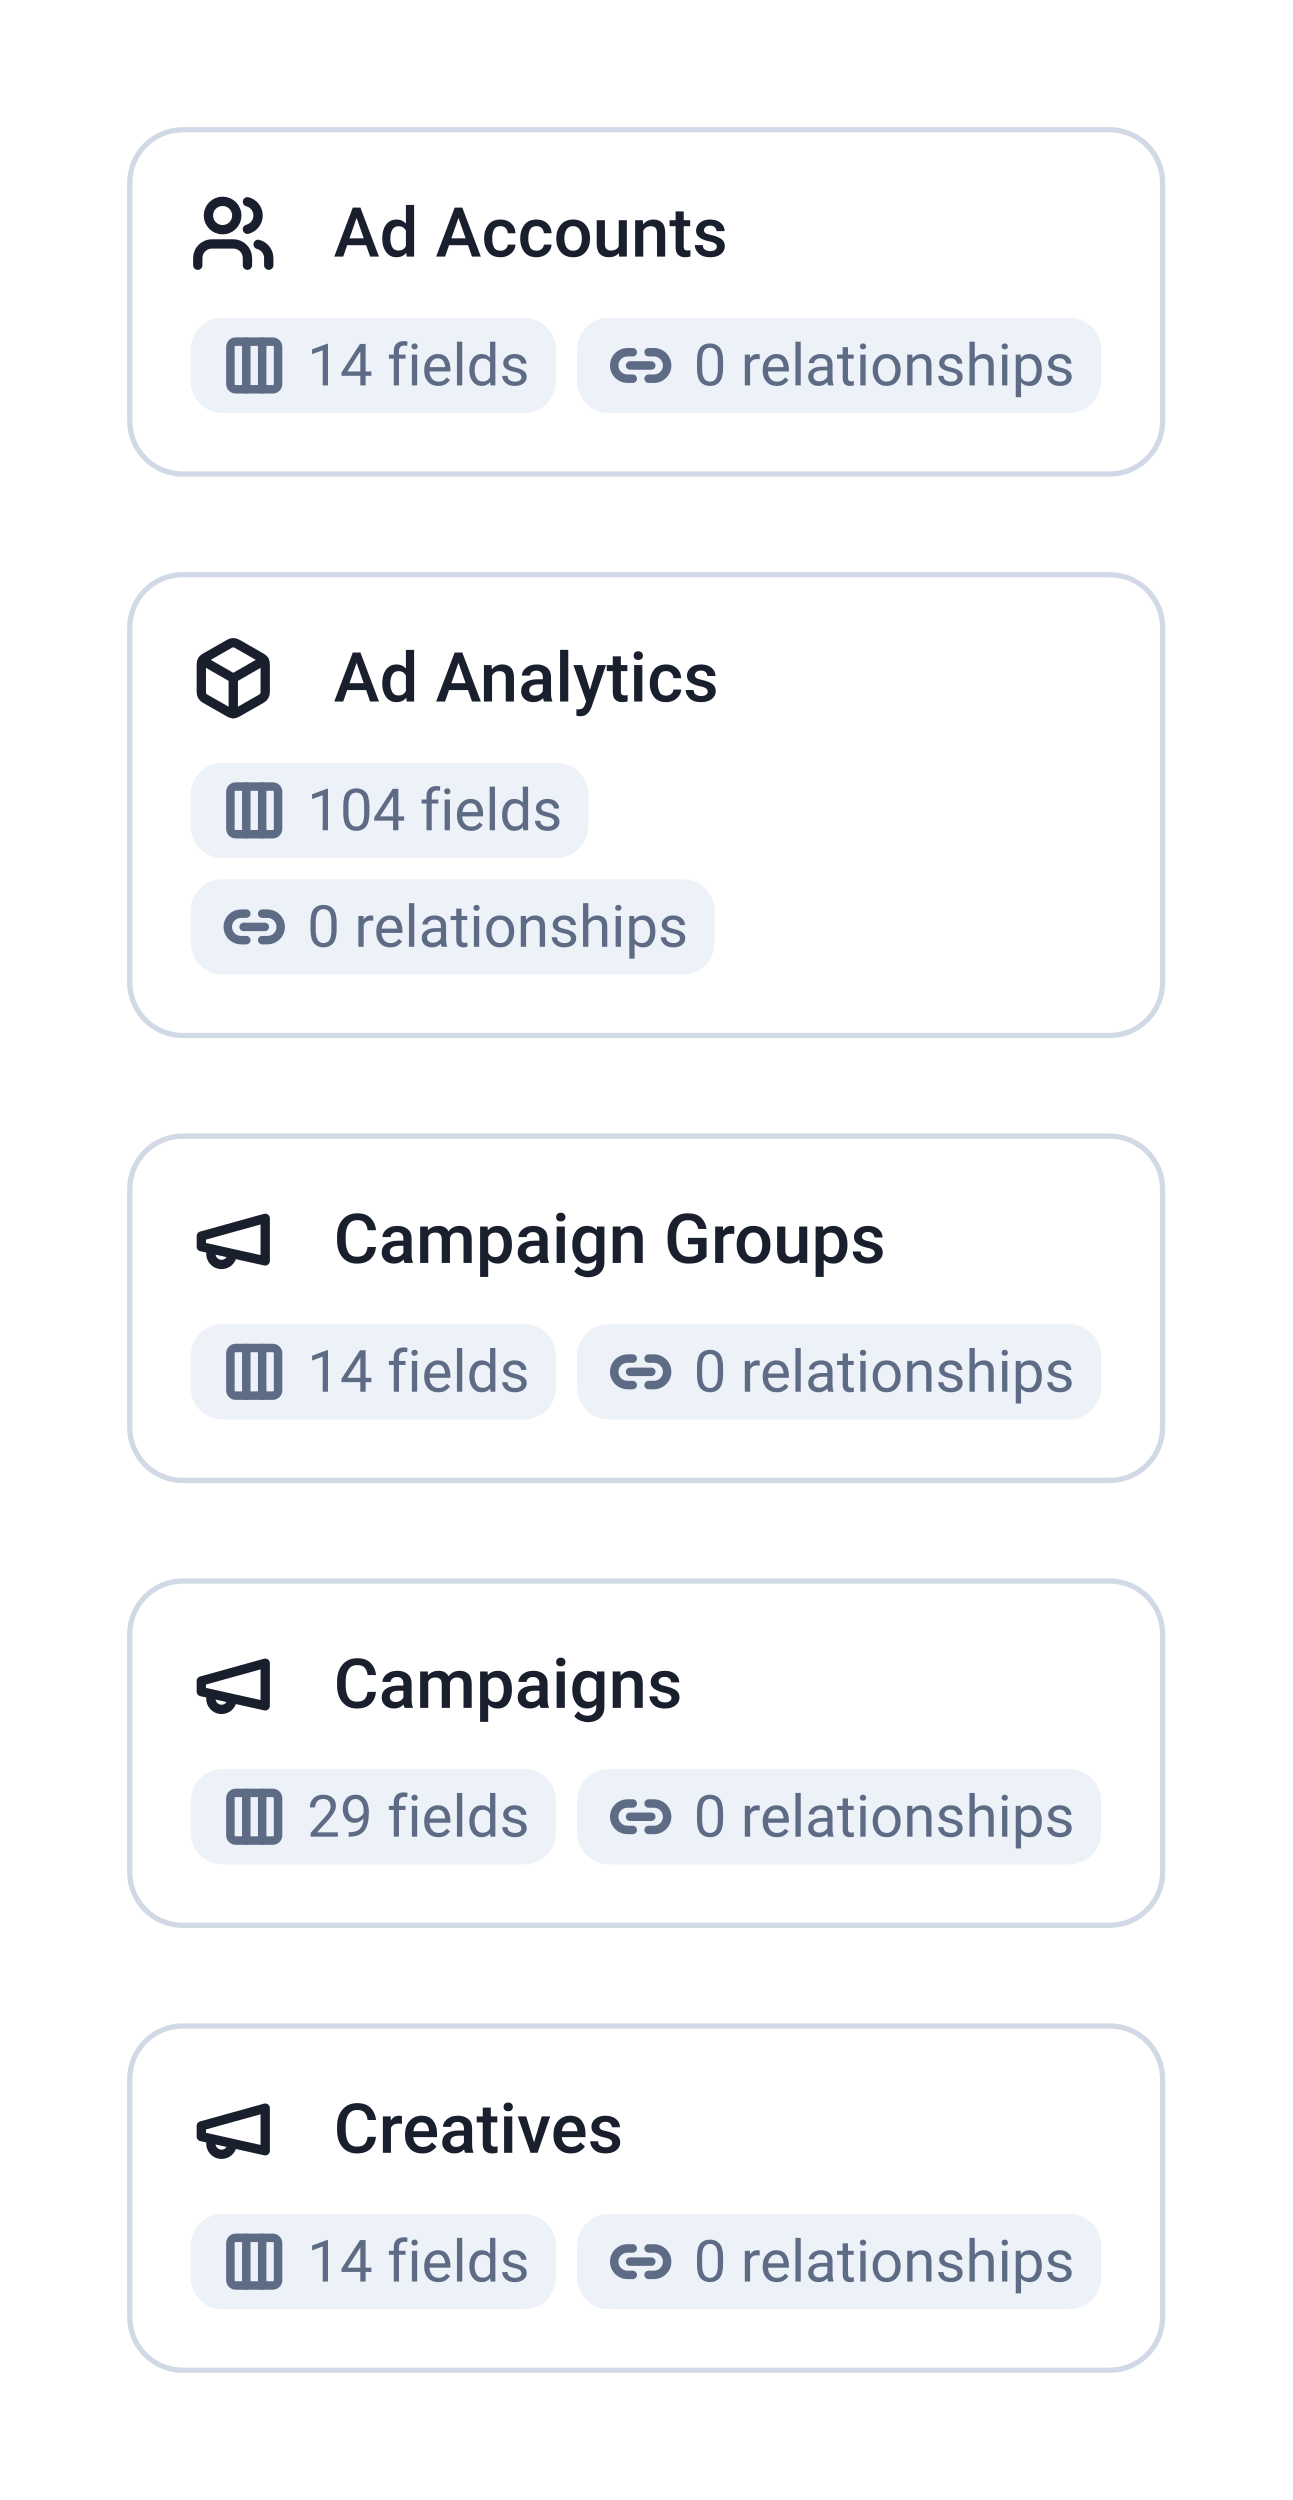
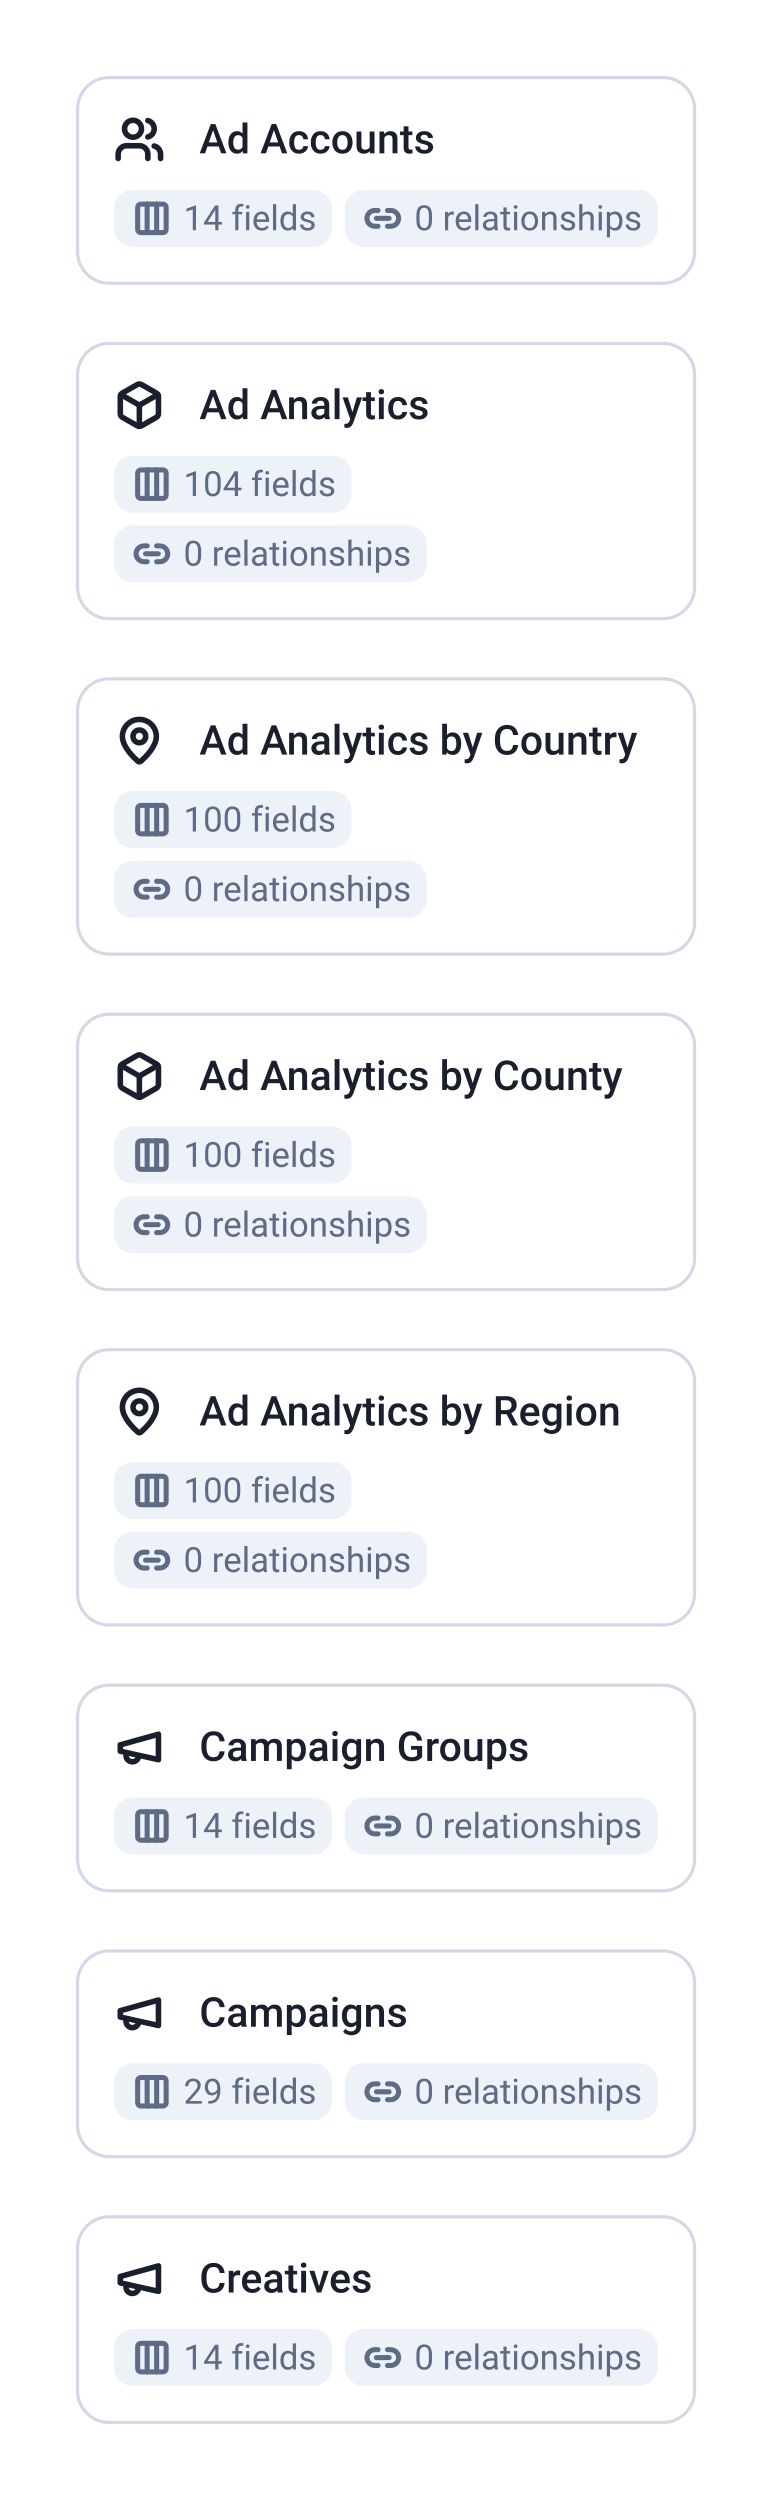
- <svg xmlns="http://www.w3.org/2000/svg" width="244" height="472" viewBox="0 0 244 472" role="img" aria-labelledby="t">
+ <svg xmlns="http://www.w3.org/2000/svg" width="244" height="790" viewBox="0 0 244 790" role="img" aria-labelledby="t">
  <view id="mart-ad-accounts" viewBox="-158 -100.5 560 315" />
  <view id="central" viewBox="-158 -100.5 560 315" />
  <view id="mart-ad-analytics" viewBox="-158 -5.5 560 315" />
-   <view id="mart-campaign-groups" viewBox="-158 89.5 560 315" />
-   <view id="mart-campaigns" viewBox="-158 173.5 560 315" />
-   <view id="mart-creatives" viewBox="-158 257.5 560 315" />
-   <rect x="-158" y="-100.5" width="560" height="673" fill="#ffffff" />
+   <view id="mart-ad-analytics-by-country" viewBox="-158 100.5 560 315" />
+   <view id="mart-ad-analytics-by-county" viewBox="-158 206.5 560 315" />
+   <view id="mart-ad-analytics-by-region" viewBox="-158 312.5 560 315" />
+   <view id="mart-campaign-groups" viewBox="-158 407.5 560 315" />
+   <view id="mart-campaigns" viewBox="-158 491.5 560 315" />
+   <view id="mart-creatives" viewBox="-158 575.5 560 315" />
+   <rect x="-158" y="-100.5" width="560" height="991" fill="#ffffff" />
  <g>
    <rect x="24.5" y="24.5" width="195" height="65" rx="10" fill="#ffffff" fill-opacity="0.8" stroke="#d1d9e6" stroke-width="1" />
    <g transform="translate(36 36) scale(0.67)" fill="none" stroke="#1a1f2e" stroke-width="2.63" stroke-linecap="round" stroke-linejoin="round" color="#1a1f2e">
      <path d="M16 21v-2a4 4 0 0 0-4-4H6a4 4 0 0 0-4 4v2" />
      <path d="M16 3.128a4 4 0 0 1 0 7.744" />
      <path d="M22 21v-2a4 4 0 0 0-3-3.87" />
      <circle cx="9" cy="7" r="4" />
    </g>
    <text x="63" y="44" font-family="Roboto, -apple-system, BlinkMacSystemFont, 'Segoe UI', Helvetica, Arial, sans-serif" font-size="13" font-weight="500" fill="#1a1f2e" dominant-baseline="central" textLength="75.17" lengthAdjust="spacingAndGlyphs">Ad Accounts</text>
    <rect x="36" y="60" width="68.96" height="18" rx="6" fill="#edf1f8" />
    <g transform="translate(42 63) scale(0.5)" fill="none" stroke="#5e6b85" stroke-width="3.2" stroke-linecap="round" stroke-linejoin="round" color="#5e6b85">
      <rect width="18" height="18" x="3" y="3" rx="2" />
      <path d="M9 3v18" />
      <path d="M15 3v18" />
    </g>
    <text x="58" y="69" font-family="Roboto, -apple-system, BlinkMacSystemFont, 'Segoe UI', Helvetica, Arial, sans-serif" font-size="11" fill="#5e6b85" dominant-baseline="central" textLength="40.96" lengthAdjust="spacingAndGlyphs">14 fields</text>
    <rect x="108.96" y="60" width="98.92" height="18" rx="6" fill="#edf1f8" />
    <g transform="translate(114.96 63) scale(0.5)" fill="none" stroke="#5e6b85" stroke-width="3.2" stroke-linecap="round" stroke-linejoin="round" color="#5e6b85">
      <path d="M9 17H7A5 5 0 0 1 7 7h2" />
      <path d="M15 7h2a5 5 0 1 1 0 10h-2" />
      <line x1="8" x2="16" y1="12" y2="12" />
    </g>
    <text x="130.96" y="69" font-family="Roboto, -apple-system, BlinkMacSystemFont, 'Segoe UI', Helvetica, Arial, sans-serif" font-size="11" fill="#5e6b85" dominant-baseline="central" textLength="70.92" lengthAdjust="spacingAndGlyphs">0 relationships</text>
  </g>
  <g>
    <rect x="24.5" y="108.5" width="195" height="87" rx="10" fill="#ffffff" fill-opacity="0.8" stroke="#d1d9e6" stroke-width="1" />
    <g transform="translate(36 120) scale(0.67)" fill="none" stroke="#1a1f2e" stroke-width="2.63" stroke-linecap="round" stroke-linejoin="round" color="#1a1f2e">
      <path d="M21 8a2 2 0 0 0-1-1.73l-7-4a2 2 0 0 0-2 0l-7 4A2 2 0 0 0 3 8v8a2 2 0 0 0 1 1.73l7 4a2 2 0 0 0 2 0l7-4A2 2 0 0 0 21 16Z" />
      <path d="m3.3 7 8.7 5 8.7-5" />
      <path d="M12 22V12" />
    </g>
    <text x="63" y="128" font-family="Roboto, -apple-system, BlinkMacSystemFont, 'Segoe UI', Helvetica, Arial, sans-serif" font-size="13" font-weight="500" fill="#1a1f2e" dominant-baseline="central" textLength="73.67" lengthAdjust="spacingAndGlyphs">Ad Analytics</text>
    <rect x="36" y="144" width="75.08" height="18" rx="6" fill="#edf1f8" />
    <g transform="translate(42 147) scale(0.5)" fill="none" stroke="#5e6b85" stroke-width="3.2" stroke-linecap="round" stroke-linejoin="round" color="#5e6b85">
      <rect width="18" height="18" x="3" y="3" rx="2" />
      <path d="M9 3v18" />
      <path d="M15 3v18" />
    </g>
    <text x="58" y="153" font-family="Roboto, -apple-system, BlinkMacSystemFont, 'Segoe UI', Helvetica, Arial, sans-serif" font-size="11" fill="#5e6b85" dominant-baseline="central" textLength="47.08" lengthAdjust="spacingAndGlyphs">104 fields</text>
    <rect x="36" y="166" width="98.92" height="18" rx="6" fill="#edf1f8" />
    <g transform="translate(42 169) scale(0.5)" fill="none" stroke="#5e6b85" stroke-width="3.2" stroke-linecap="round" stroke-linejoin="round" color="#5e6b85">
      <path d="M9 17H7A5 5 0 0 1 7 7h2" />
      <path d="M15 7h2a5 5 0 1 1 0 10h-2" />
      <line x1="8" x2="16" y1="12" y2="12" />
    </g>
    <text x="58" y="175" font-family="Roboto, -apple-system, BlinkMacSystemFont, 'Segoe UI', Helvetica, Arial, sans-serif" font-size="11" fill="#5e6b85" dominant-baseline="central" textLength="70.92" lengthAdjust="spacingAndGlyphs">0 relationships</text>
  </g>
  <g>
-     <rect x="24.5" y="214.5" width="195" height="65" rx="10" fill="#ffffff" fill-opacity="0.8" stroke="#d1d9e6" stroke-width="1" />
+     <rect x="24.5" y="214.5" width="195" height="87" rx="10" fill="#ffffff" fill-opacity="0.8" stroke="#d1d9e6" stroke-width="1" />
    <g transform="translate(36 226) scale(0.67)" fill="none" stroke="#1a1f2e" stroke-width="2.63" stroke-linecap="round" stroke-linejoin="round" color="#1a1f2e">
-       <path d="m3 11 18-5v12L3 14v-3z" />
-       <path d="M11.6 16.8a3 3 0 1 1-5.8-1.6" />
+       <path d="M20 10c0 4.993-5.539 10.193-7.399 11.799a1 1 0 0 1-1.202 0C9.539 20.193 4 14.993 4 10a8 8 0 0 1 16 0" />
+       <circle cx="12" cy="10" r="3" />
    </g>
-     <text x="63" y="234" font-family="Roboto, -apple-system, BlinkMacSystemFont, 'Segoe UI', Helvetica, Arial, sans-serif" font-size="13" font-weight="500" fill="#1a1f2e" dominant-baseline="central" textLength="108.65" lengthAdjust="spacingAndGlyphs">Campaign Groups</text>
-     <rect x="36" y="250" width="68.96" height="18" rx="6" fill="#edf1f8" />
+     <text x="63" y="234" font-family="Roboto, -apple-system, BlinkMacSystemFont, 'Segoe UI', Helvetica, Arial, sans-serif" font-size="13" font-weight="500" fill="#1a1f2e" dominant-baseline="central" textLength="142.13" lengthAdjust="spacingAndGlyphs">Ad Analytics by Country</text>
+     <rect x="36" y="250" width="75.08" height="18" rx="6" fill="#edf1f8" />
    <g transform="translate(42 253) scale(0.5)" fill="none" stroke="#5e6b85" stroke-width="3.2" stroke-linecap="round" stroke-linejoin="round" color="#5e6b85">
      <rect width="18" height="18" x="3" y="3" rx="2" />
      <path d="M9 3v18" />
      <path d="M15 3v18" />
    </g>
-     <text x="58" y="259" font-family="Roboto, -apple-system, BlinkMacSystemFont, 'Segoe UI', Helvetica, Arial, sans-serif" font-size="11" fill="#5e6b85" dominant-baseline="central" textLength="40.96" lengthAdjust="spacingAndGlyphs">14 fields</text>
-     <rect x="108.96" y="250" width="98.92" height="18" rx="6" fill="#edf1f8" />
-     <g transform="translate(114.96 253) scale(0.5)" fill="none" stroke="#5e6b85" stroke-width="3.2" stroke-linecap="round" stroke-linejoin="round" color="#5e6b85">
+     <text x="58" y="259" font-family="Roboto, -apple-system, BlinkMacSystemFont, 'Segoe UI', Helvetica, Arial, sans-serif" font-size="11" fill="#5e6b85" dominant-baseline="central" textLength="47.08" lengthAdjust="spacingAndGlyphs">100 fields</text>
+     <rect x="36" y="272" width="98.92" height="18" rx="6" fill="#edf1f8" />
+     <g transform="translate(42 275) scale(0.5)" fill="none" stroke="#5e6b85" stroke-width="3.2" stroke-linecap="round" stroke-linejoin="round" color="#5e6b85">
      <path d="M9 17H7A5 5 0 0 1 7 7h2" />
      <path d="M15 7h2a5 5 0 1 1 0 10h-2" />
      <line x1="8" x2="16" y1="12" y2="12" />
    </g>
-     <text x="130.96" y="259" font-family="Roboto, -apple-system, BlinkMacSystemFont, 'Segoe UI', Helvetica, Arial, sans-serif" font-size="11" fill="#5e6b85" dominant-baseline="central" textLength="70.92" lengthAdjust="spacingAndGlyphs">0 relationships</text>
+     <text x="58" y="281" font-family="Roboto, -apple-system, BlinkMacSystemFont, 'Segoe UI', Helvetica, Arial, sans-serif" font-size="11" fill="#5e6b85" dominant-baseline="central" textLength="70.92" lengthAdjust="spacingAndGlyphs">0 relationships</text>
  </g>
  <g>
-     <rect x="24.5" y="298.5" width="195" height="65" rx="10" fill="#ffffff" fill-opacity="0.8" stroke="#d1d9e6" stroke-width="1" />
-     <g transform="translate(36 310) scale(0.67)" fill="none" stroke="#1a1f2e" stroke-width="2.63" stroke-linecap="round" stroke-linejoin="round" color="#1a1f2e">
-       <path d="m3 11 18-5v12L3 14v-3z" />
-       <path d="M11.6 16.8a3 3 0 1 1-5.8-1.6" />
+     <rect x="24.5" y="320.5" width="195" height="87" rx="10" fill="#ffffff" fill-opacity="0.8" stroke="#d1d9e6" stroke-width="1" />
+     <g transform="translate(36 332) scale(0.67)" fill="none" stroke="#1a1f2e" stroke-width="2.63" stroke-linecap="round" stroke-linejoin="round" color="#1a1f2e">
+       <path d="M21 8a2 2 0 0 0-1-1.73l-7-4a2 2 0 0 0-2 0l-7 4A2 2 0 0 0 3 8v8a2 2 0 0 0 1 1.73l7 4a2 2 0 0 0 2 0l7-4A2 2 0 0 0 21 16Z" />
+       <path d="m3.3 7 8.7 5 8.7-5" />
+       <path d="M12 22V12" />
    </g>
-     <text x="63" y="318" font-family="Roboto, -apple-system, BlinkMacSystemFont, 'Segoe UI', Helvetica, Arial, sans-serif" font-size="13" font-weight="500" fill="#1a1f2e" dominant-baseline="central" textLength="67.71" lengthAdjust="spacingAndGlyphs">Campaigns</text>
-     <rect x="36" y="334" width="68.96" height="18" rx="6" fill="#edf1f8" />
-     <g transform="translate(42 337) scale(0.5)" fill="none" stroke="#5e6b85" stroke-width="3.2" stroke-linecap="round" stroke-linejoin="round" color="#5e6b85">
+     <text x="63" y="340" font-family="Roboto, -apple-system, BlinkMacSystemFont, 'Segoe UI', Helvetica, Arial, sans-serif" font-size="13" font-weight="500" fill="#1a1f2e" dominant-baseline="central" textLength="137.68" lengthAdjust="spacingAndGlyphs">Ad Analytics by County</text>
+     <rect x="36" y="356" width="75.08" height="18" rx="6" fill="#edf1f8" />
+     <g transform="translate(42 359) scale(0.5)" fill="none" stroke="#5e6b85" stroke-width="3.2" stroke-linecap="round" stroke-linejoin="round" color="#5e6b85">
      <rect width="18" height="18" x="3" y="3" rx="2" />
      <path d="M9 3v18" />
      <path d="M15 3v18" />
    </g>
-     <text x="58" y="343" font-family="Roboto, -apple-system, BlinkMacSystemFont, 'Segoe UI', Helvetica, Arial, sans-serif" font-size="11" fill="#5e6b85" dominant-baseline="central" textLength="40.96" lengthAdjust="spacingAndGlyphs">29 fields</text>
-     <rect x="108.96" y="334" width="98.92" height="18" rx="6" fill="#edf1f8" />
-     <g transform="translate(114.96 337) scale(0.5)" fill="none" stroke="#5e6b85" stroke-width="3.2" stroke-linecap="round" stroke-linejoin="round" color="#5e6b85">
+     <text x="58" y="365" font-family="Roboto, -apple-system, BlinkMacSystemFont, 'Segoe UI', Helvetica, Arial, sans-serif" font-size="11" fill="#5e6b85" dominant-baseline="central" textLength="47.08" lengthAdjust="spacingAndGlyphs">100 fields</text>
+     <rect x="36" y="378" width="98.92" height="18" rx="6" fill="#edf1f8" />
+     <g transform="translate(42 381) scale(0.5)" fill="none" stroke="#5e6b85" stroke-width="3.2" stroke-linecap="round" stroke-linejoin="round" color="#5e6b85">
      <path d="M9 17H7A5 5 0 0 1 7 7h2" />
      <path d="M15 7h2a5 5 0 1 1 0 10h-2" />
      <line x1="8" x2="16" y1="12" y2="12" />
    </g>
-     <text x="130.96" y="343" font-family="Roboto, -apple-system, BlinkMacSystemFont, 'Segoe UI', Helvetica, Arial, sans-serif" font-size="11" fill="#5e6b85" dominant-baseline="central" textLength="70.92" lengthAdjust="spacingAndGlyphs">0 relationships</text>
+     <text x="58" y="387" font-family="Roboto, -apple-system, BlinkMacSystemFont, 'Segoe UI', Helvetica, Arial, sans-serif" font-size="11" fill="#5e6b85" dominant-baseline="central" textLength="70.92" lengthAdjust="spacingAndGlyphs">0 relationships</text>
  </g>
  <g>
-     <rect x="24.5" y="382.5" width="195" height="65" rx="10" fill="#ffffff" fill-opacity="0.8" stroke="#d1d9e6" stroke-width="1" />
-     <g transform="translate(36 394) scale(0.67)" fill="none" stroke="#1a1f2e" stroke-width="2.63" stroke-linecap="round" stroke-linejoin="round" color="#1a1f2e">
-       <path d="m3 11 18-5v12L3 14v-3z" />
-       <path d="M11.6 16.8a3 3 0 1 1-5.8-1.6" />
+     <rect x="24.5" y="426.5" width="195" height="87" rx="10" fill="#ffffff" fill-opacity="0.8" stroke="#d1d9e6" stroke-width="1" />
+     <g transform="translate(36 438) scale(0.67)" fill="none" stroke="#1a1f2e" stroke-width="2.63" stroke-linecap="round" stroke-linejoin="round" color="#1a1f2e">
+       <path d="M20 10c0 4.993-5.539 10.193-7.399 11.799a1 1 0 0 1-1.202 0C9.539 20.193 4 14.993 4 10a8 8 0 0 1 16 0" />
+       <circle cx="12" cy="10" r="3" />
    </g>
-     <text x="63" y="402" font-family="Roboto, -apple-system, BlinkMacSystemFont, 'Segoe UI', Helvetica, Arial, sans-serif" font-size="13" font-weight="500" fill="#1a1f2e" dominant-baseline="central" textLength="56.55" lengthAdjust="spacingAndGlyphs">Creatives</text>
-     <rect x="36" y="418" width="68.96" height="18" rx="6" fill="#edf1f8" />
-     <g transform="translate(42 421) scale(0.5)" fill="none" stroke="#5e6b85" stroke-width="3.2" stroke-linecap="round" stroke-linejoin="round" color="#5e6b85">
+     <text x="63" y="446" font-family="Roboto, -apple-system, BlinkMacSystemFont, 'Segoe UI', Helvetica, Arial, sans-serif" font-size="13" font-weight="500" fill="#1a1f2e" dominant-baseline="central" textLength="137.68" lengthAdjust="spacingAndGlyphs">Ad Analytics by Region</text>
+     <rect x="36" y="462" width="75.08" height="18" rx="6" fill="#edf1f8" />
+     <g transform="translate(42 465) scale(0.5)" fill="none" stroke="#5e6b85" stroke-width="3.2" stroke-linecap="round" stroke-linejoin="round" color="#5e6b85">
      <rect width="18" height="18" x="3" y="3" rx="2" />
      <path d="M9 3v18" />
      <path d="M15 3v18" />
    </g>
-     <text x="58" y="427" font-family="Roboto, -apple-system, BlinkMacSystemFont, 'Segoe UI', Helvetica, Arial, sans-serif" font-size="11" fill="#5e6b85" dominant-baseline="central" textLength="40.96" lengthAdjust="spacingAndGlyphs">14 fields</text>
-     <rect x="108.96" y="418" width="98.92" height="18" rx="6" fill="#edf1f8" />
-     <g transform="translate(114.96 421) scale(0.5)" fill="none" stroke="#5e6b85" stroke-width="3.2" stroke-linecap="round" stroke-linejoin="round" color="#5e6b85">
+     <text x="58" y="471" font-family="Roboto, -apple-system, BlinkMacSystemFont, 'Segoe UI', Helvetica, Arial, sans-serif" font-size="11" fill="#5e6b85" dominant-baseline="central" textLength="47.08" lengthAdjust="spacingAndGlyphs">100 fields</text>
+     <rect x="36" y="484" width="98.92" height="18" rx="6" fill="#edf1f8" />
+     <g transform="translate(42 487) scale(0.5)" fill="none" stroke="#5e6b85" stroke-width="3.2" stroke-linecap="round" stroke-linejoin="round" color="#5e6b85">
      <path d="M9 17H7A5 5 0 0 1 7 7h2" />
      <path d="M15 7h2a5 5 0 1 1 0 10h-2" />
      <line x1="8" x2="16" y1="12" y2="12" />
    </g>
-     <text x="130.96" y="427" font-family="Roboto, -apple-system, BlinkMacSystemFont, 'Segoe UI', Helvetica, Arial, sans-serif" font-size="11" fill="#5e6b85" dominant-baseline="central" textLength="70.92" lengthAdjust="spacingAndGlyphs">0 relationships</text>
+     <text x="58" y="493" font-family="Roboto, -apple-system, BlinkMacSystemFont, 'Segoe UI', Helvetica, Arial, sans-serif" font-size="11" fill="#5e6b85" dominant-baseline="central" textLength="70.92" lengthAdjust="spacingAndGlyphs">0 relationships</text>
+   </g>
+   <g>
+     <rect x="24.5" y="532.5" width="195" height="65" rx="10" fill="#ffffff" fill-opacity="0.8" stroke="#d1d9e6" stroke-width="1" />
+     <g transform="translate(36 544) scale(0.67)" fill="none" stroke="#1a1f2e" stroke-width="2.63" stroke-linecap="round" stroke-linejoin="round" color="#1a1f2e">
+       <path d="m3 11 18-5v12L3 14v-3z" />
+       <path d="M11.6 16.8a3 3 0 1 1-5.8-1.6" />
+     </g>
+     <text x="63" y="552" font-family="Roboto, -apple-system, BlinkMacSystemFont, 'Segoe UI', Helvetica, Arial, sans-serif" font-size="13" font-weight="500" fill="#1a1f2e" dominant-baseline="central" textLength="108.65" lengthAdjust="spacingAndGlyphs">Campaign Groups</text>
+     <rect x="36" y="568" width="68.96" height="18" rx="6" fill="#edf1f8" />
+     <g transform="translate(42 571) scale(0.5)" fill="none" stroke="#5e6b85" stroke-width="3.2" stroke-linecap="round" stroke-linejoin="round" color="#5e6b85">
+       <rect width="18" height="18" x="3" y="3" rx="2" />
+       <path d="M9 3v18" />
+       <path d="M15 3v18" />
+     </g>
+     <text x="58" y="577" font-family="Roboto, -apple-system, BlinkMacSystemFont, 'Segoe UI', Helvetica, Arial, sans-serif" font-size="11" fill="#5e6b85" dominant-baseline="central" textLength="40.96" lengthAdjust="spacingAndGlyphs">14 fields</text>
+     <rect x="108.96" y="568" width="98.92" height="18" rx="6" fill="#edf1f8" />
+     <g transform="translate(114.96 571) scale(0.5)" fill="none" stroke="#5e6b85" stroke-width="3.2" stroke-linecap="round" stroke-linejoin="round" color="#5e6b85">
+       <path d="M9 17H7A5 5 0 0 1 7 7h2" />
+       <path d="M15 7h2a5 5 0 1 1 0 10h-2" />
+       <line x1="8" x2="16" y1="12" y2="12" />
+     </g>
+     <text x="130.96" y="577" font-family="Roboto, -apple-system, BlinkMacSystemFont, 'Segoe UI', Helvetica, Arial, sans-serif" font-size="11" fill="#5e6b85" dominant-baseline="central" textLength="70.92" lengthAdjust="spacingAndGlyphs">0 relationships</text>
+   </g>
+   <g>
+     <rect x="24.5" y="616.5" width="195" height="65" rx="10" fill="#ffffff" fill-opacity="0.8" stroke="#d1d9e6" stroke-width="1" />
+     <g transform="translate(36 628) scale(0.67)" fill="none" stroke="#1a1f2e" stroke-width="2.63" stroke-linecap="round" stroke-linejoin="round" color="#1a1f2e">
+       <path d="m3 11 18-5v12L3 14v-3z" />
+       <path d="M11.6 16.8a3 3 0 1 1-5.8-1.6" />
+     </g>
+     <text x="63" y="636" font-family="Roboto, -apple-system, BlinkMacSystemFont, 'Segoe UI', Helvetica, Arial, sans-serif" font-size="13" font-weight="500" fill="#1a1f2e" dominant-baseline="central" textLength="67.71" lengthAdjust="spacingAndGlyphs">Campaigns</text>
+     <rect x="36" y="652" width="68.96" height="18" rx="6" fill="#edf1f8" />
+     <g transform="translate(42 655) scale(0.5)" fill="none" stroke="#5e6b85" stroke-width="3.2" stroke-linecap="round" stroke-linejoin="round" color="#5e6b85">
+       <rect width="18" height="18" x="3" y="3" rx="2" />
+       <path d="M9 3v18" />
+       <path d="M15 3v18" />
+     </g>
+     <text x="58" y="661" font-family="Roboto, -apple-system, BlinkMacSystemFont, 'Segoe UI', Helvetica, Arial, sans-serif" font-size="11" fill="#5e6b85" dominant-baseline="central" textLength="40.96" lengthAdjust="spacingAndGlyphs">29 fields</text>
+     <rect x="108.96" y="652" width="98.92" height="18" rx="6" fill="#edf1f8" />
+     <g transform="translate(114.96 655) scale(0.5)" fill="none" stroke="#5e6b85" stroke-width="3.2" stroke-linecap="round" stroke-linejoin="round" color="#5e6b85">
+       <path d="M9 17H7A5 5 0 0 1 7 7h2" />
+       <path d="M15 7h2a5 5 0 1 1 0 10h-2" />
+       <line x1="8" x2="16" y1="12" y2="12" />
+     </g>
+     <text x="130.96" y="661" font-family="Roboto, -apple-system, BlinkMacSystemFont, 'Segoe UI', Helvetica, Arial, sans-serif" font-size="11" fill="#5e6b85" dominant-baseline="central" textLength="70.92" lengthAdjust="spacingAndGlyphs">0 relationships</text>
+   </g>
+   <g>
+     <rect x="24.5" y="700.5" width="195" height="65" rx="10" fill="#ffffff" fill-opacity="0.8" stroke="#d1d9e6" stroke-width="1" />
+     <g transform="translate(36 712) scale(0.67)" fill="none" stroke="#1a1f2e" stroke-width="2.63" stroke-linecap="round" stroke-linejoin="round" color="#1a1f2e">
+       <path d="m3 11 18-5v12L3 14v-3z" />
+       <path d="M11.6 16.8a3 3 0 1 1-5.8-1.6" />
+     </g>
+     <text x="63" y="720" font-family="Roboto, -apple-system, BlinkMacSystemFont, 'Segoe UI', Helvetica, Arial, sans-serif" font-size="13" font-weight="500" fill="#1a1f2e" dominant-baseline="central" textLength="56.55" lengthAdjust="spacingAndGlyphs">Creatives</text>
+     <rect x="36" y="736" width="68.96" height="18" rx="6" fill="#edf1f8" />
+     <g transform="translate(42 739) scale(0.5)" fill="none" stroke="#5e6b85" stroke-width="3.2" stroke-linecap="round" stroke-linejoin="round" color="#5e6b85">
+       <rect width="18" height="18" x="3" y="3" rx="2" />
+       <path d="M9 3v18" />
+       <path d="M15 3v18" />
+     </g>
+     <text x="58" y="745" font-family="Roboto, -apple-system, BlinkMacSystemFont, 'Segoe UI', Helvetica, Arial, sans-serif" font-size="11" fill="#5e6b85" dominant-baseline="central" textLength="40.96" lengthAdjust="spacingAndGlyphs">14 fields</text>
+     <rect x="108.96" y="736" width="98.92" height="18" rx="6" fill="#edf1f8" />
+     <g transform="translate(114.96 739) scale(0.5)" fill="none" stroke="#5e6b85" stroke-width="3.2" stroke-linecap="round" stroke-linejoin="round" color="#5e6b85">
+       <path d="M9 17H7A5 5 0 0 1 7 7h2" />
+       <path d="M15 7h2a5 5 0 1 1 0 10h-2" />
+       <line x1="8" x2="16" y1="12" y2="12" />
+     </g>
+     <text x="130.96" y="745" font-family="Roboto, -apple-system, BlinkMacSystemFont, 'Segoe UI', Helvetica, Arial, sans-serif" font-size="11" fill="#5e6b85" dominant-baseline="central" textLength="70.92" lengthAdjust="spacingAndGlyphs">0 relationships</text>
  </g>
</svg>
